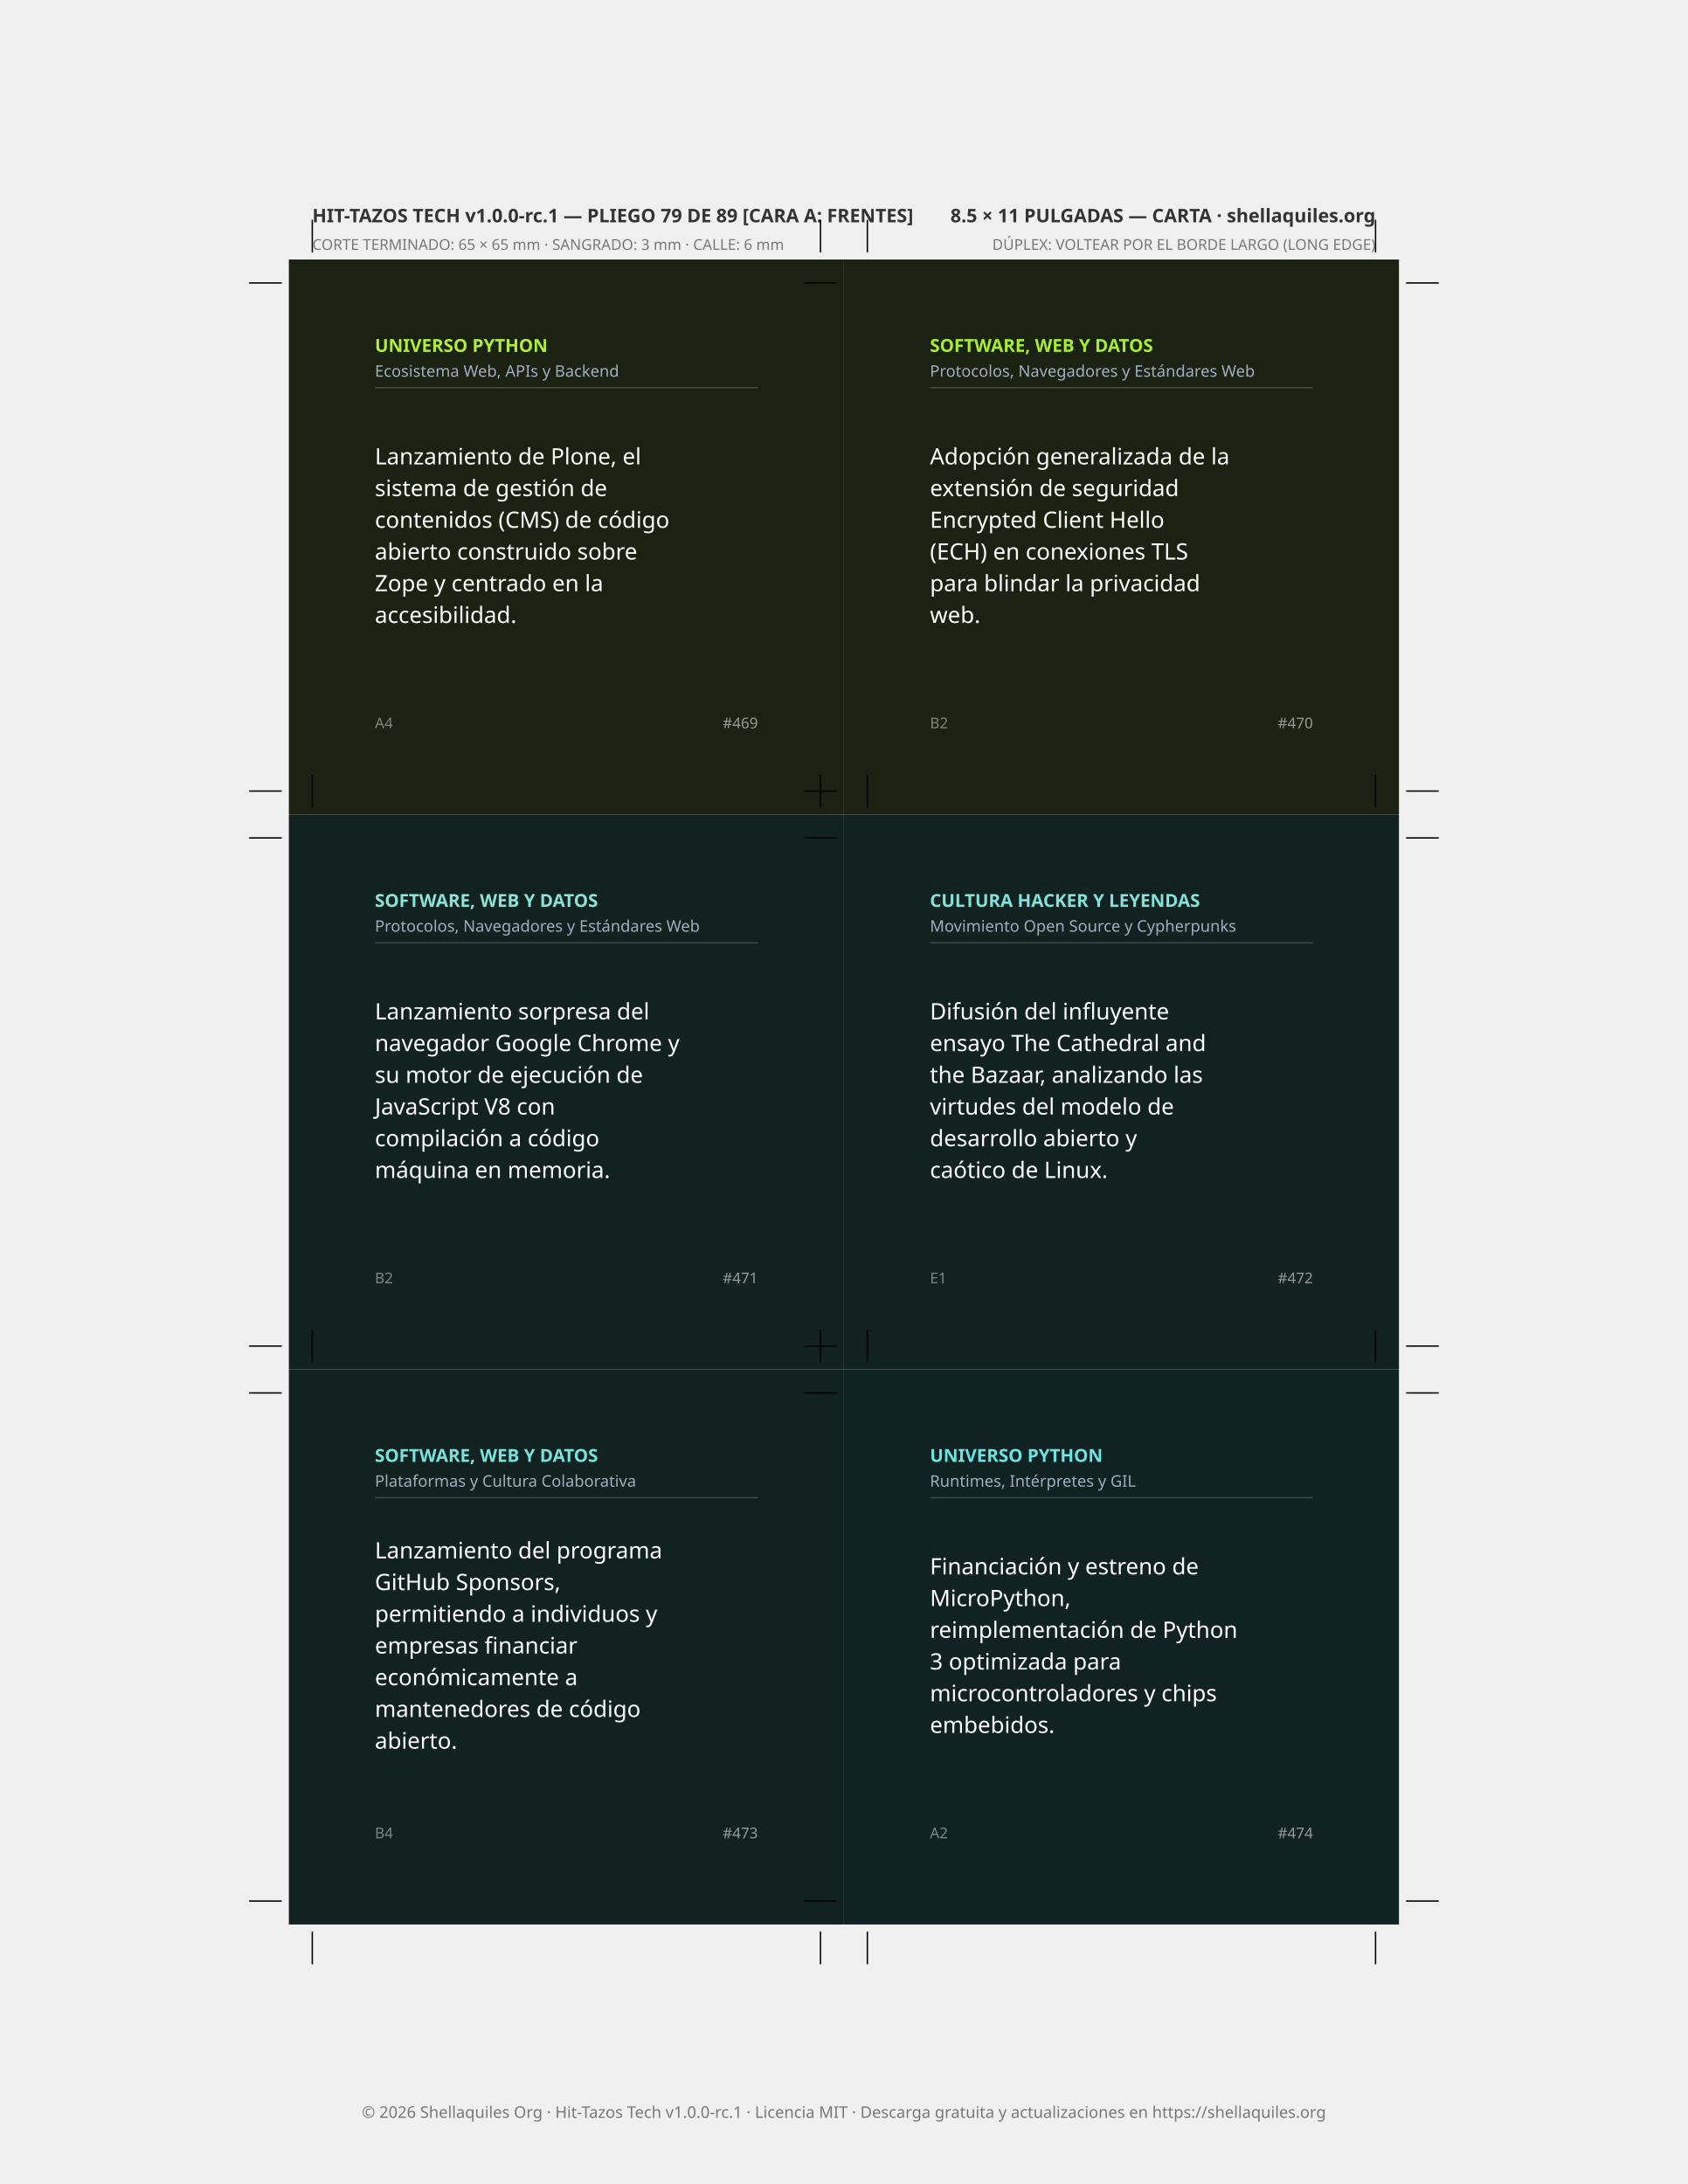
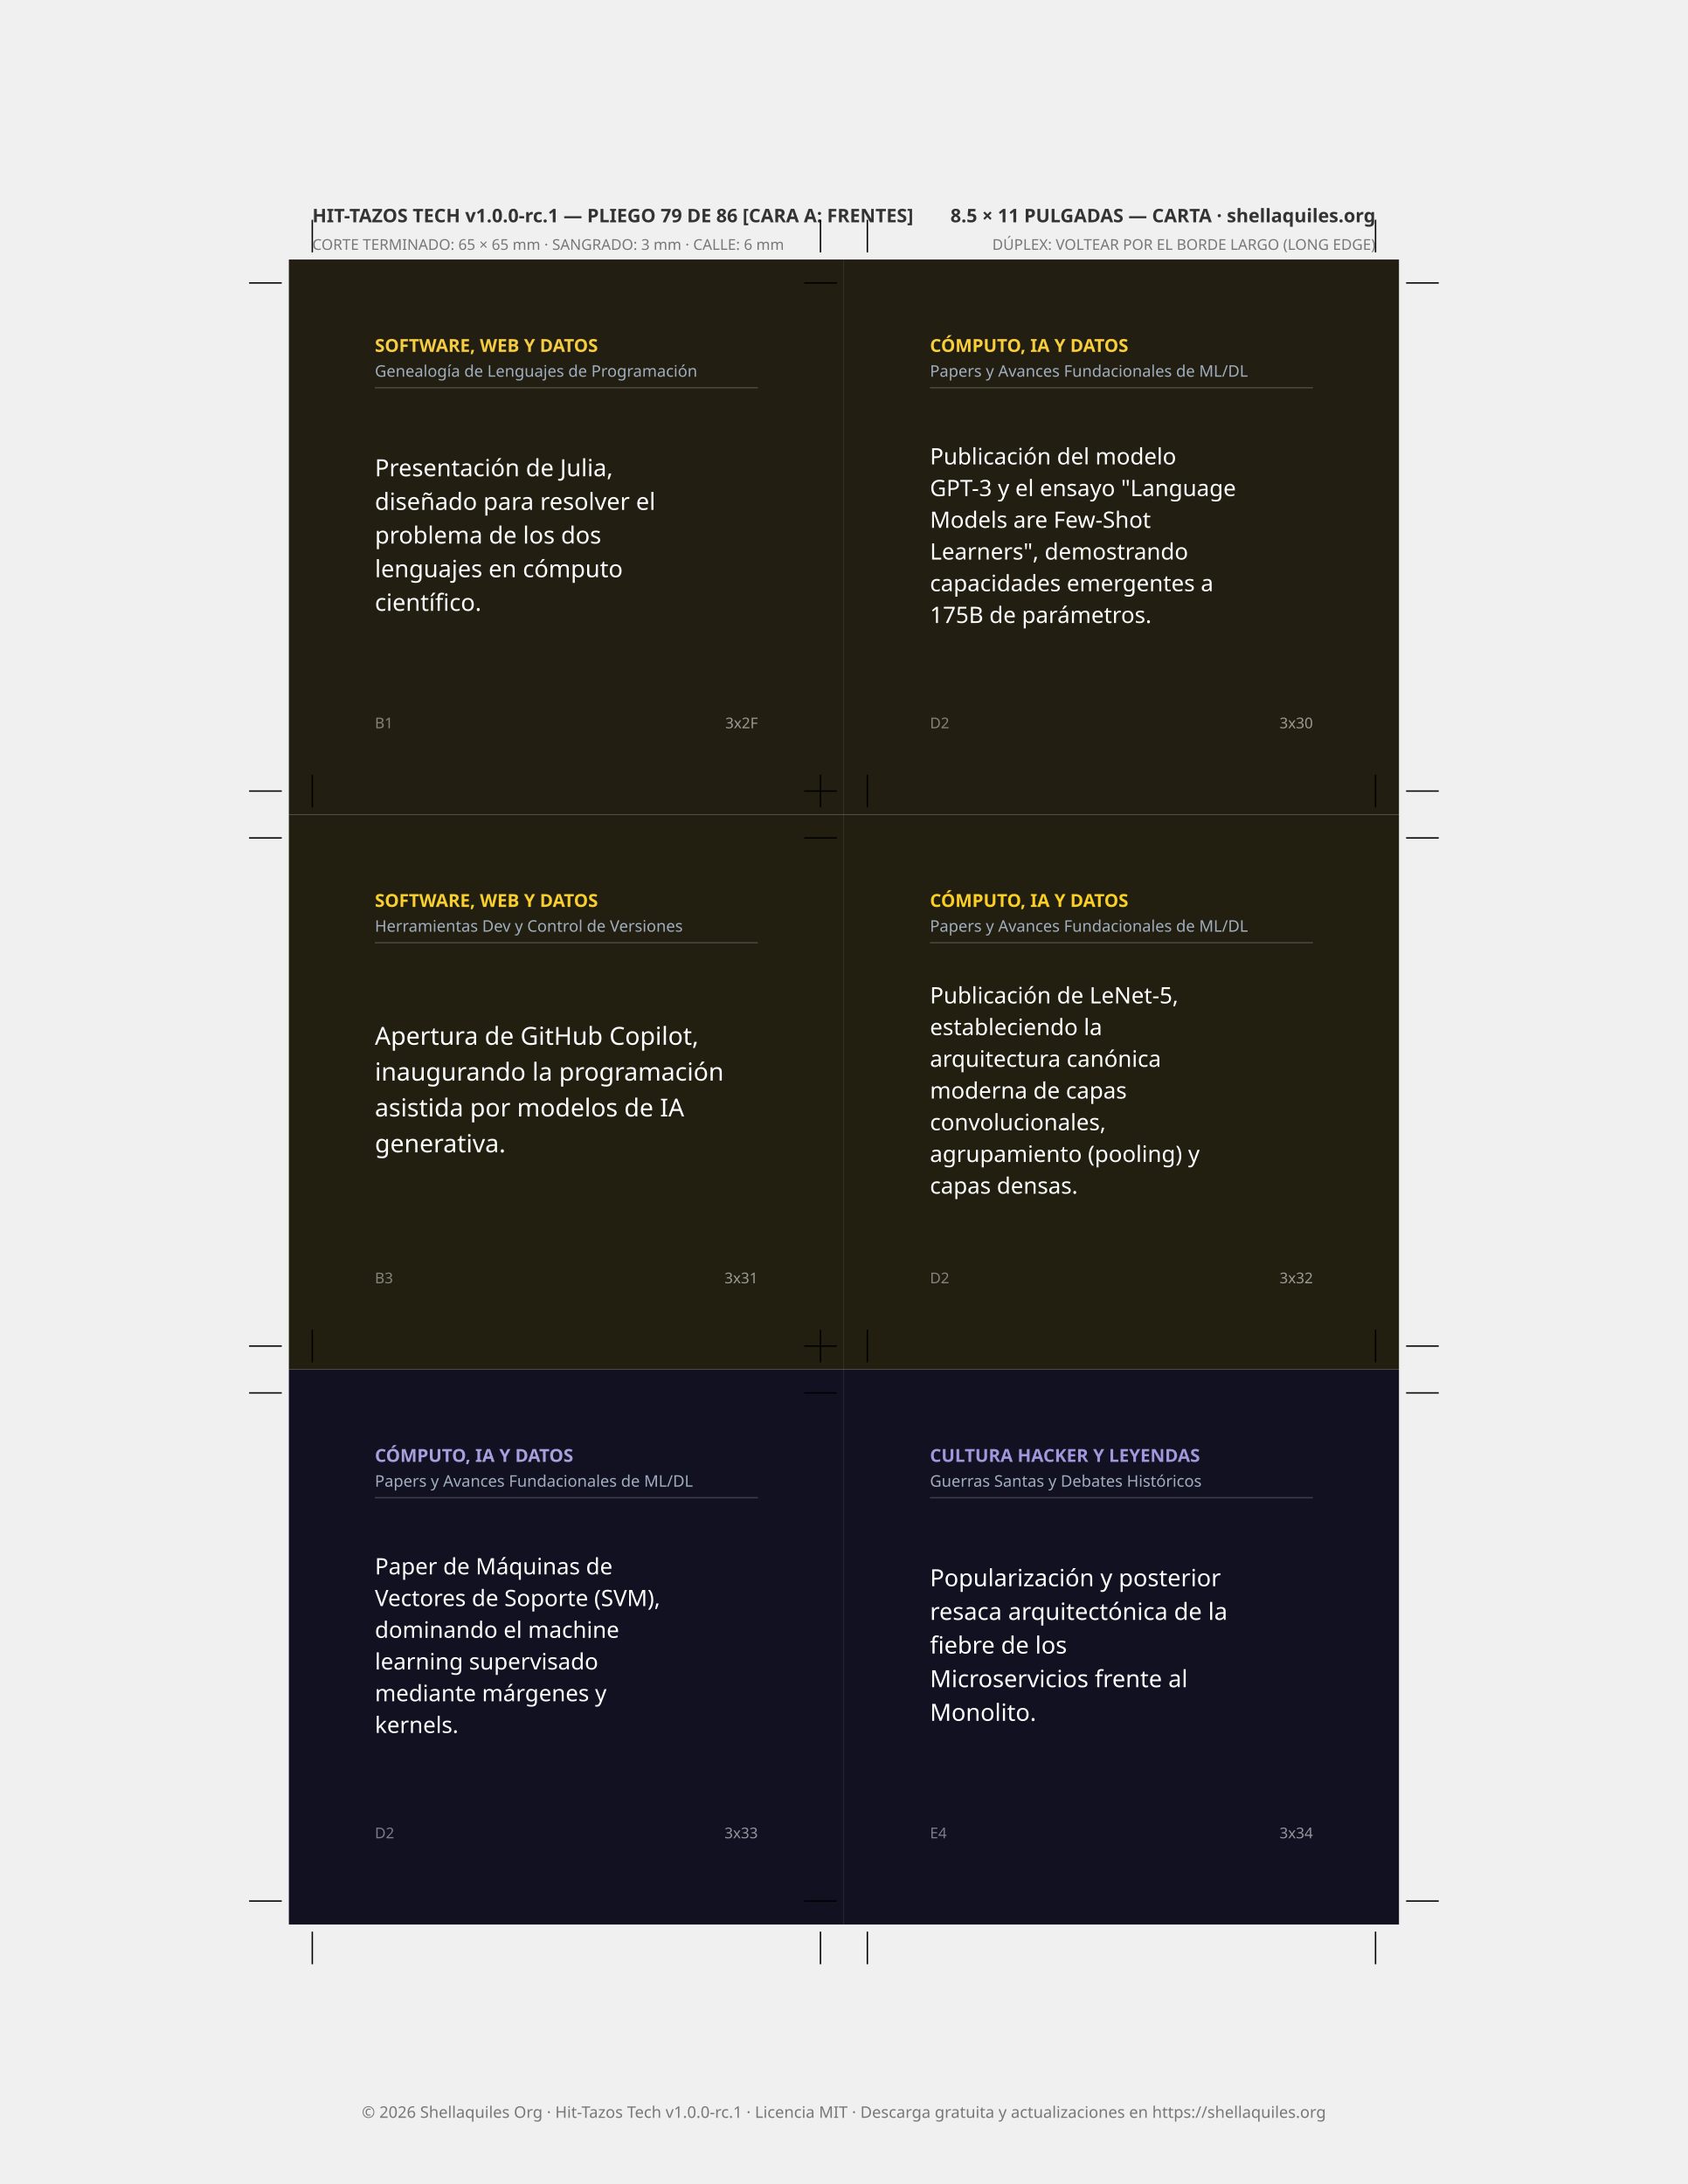
<svg xmlns="http://www.w3.org/2000/svg" width="215.9mm" height="279.4mm" viewBox="0 0 612 792" style="background-color: #ffffff;">
  <g id="encabezado_pliego">
-     <text x="113.24" y="80.61" font-family="'Outfit', sans-serif" font-size="6.8" font-weight="700" fill="#333333">HIT-TAZOS TECH v1.0.0-rc.1 — PLIEGO 79 DE 89 [CARA A: FRENTES]</text>
+     <text x="113.24" y="80.61" font-family="'Outfit', sans-serif" font-size="6.8" font-weight="700" fill="#333333">HIT-TAZOS TECH v1.0.0-rc.1 — PLIEGO 79 DE 86 [CARA A: FRENTES]</text>
    <text x="498.76" y="80.61" font-family="'Outfit', sans-serif" font-size="6.8" font-weight="700" fill="#333333" text-anchor="end">8.5 × 11 PULGADAS — CARTA · shellaquiles.org</text>
    <text x="113.24" y="90.61" font-family="'Outfit', sans-serif" font-size="5.4" font-weight="500" fill="#777777">CORTE TERMINADO: 65 × 65 mm · SANGRADO: 3 mm · CALLE: 6 mm</text>
    <text x="498.76" y="90.61" font-family="'Outfit', sans-serif" font-size="5.4" font-weight="500" fill="#777777" text-anchor="end">DÚPLEX: VOLTEAR POR EL BORDE LARGO (LONG EDGE)</text>
  </g>
  <g id="tarjetas_frente">
-     <g id="carta_469_frente">
+     <g id="carta_3_2F_frente">
      <g stroke="#000000" stroke-width="0.5" stroke-linecap="square">
        <line x1="90.57" y1="102.61" x2="101.91" y2="102.61" />
        <line x1="113.24" y1="79.94" x2="113.24" y2="91.28" />
        <line x1="308.83" y1="102.61" x2="320.17" y2="102.61" />
        <line x1="297.50" y1="79.94" x2="297.50" y2="91.28" />
        <line x1="90.57" y1="286.87" x2="101.91" y2="286.87" />
        <line x1="113.24" y1="298.20" x2="113.24" y2="309.54" />
        <line x1="308.83" y1="286.87" x2="320.17" y2="286.87" />
        <line x1="297.50" y1="298.20" x2="297.50" y2="309.54" />
      </g>
-       <rect x="104.74" y="94.11" width="201.26" height="201.26" fill="#1c2211" />
+       <rect x="104.74" y="94.11" width="201.26" height="201.26" fill="#221e11" />
      <g transform="translate(113.24, 102.61)">
-         <text x="22.68" y="25" font-family="'Outfit', sans-serif" font-size="6.5" font-weight="800" fill="#b1ee3a">UNIVERSO PYTHON</text>
-         <text x="22.68" y="34" font-family="'Outfit', sans-serif" font-size="5.8" font-weight="400" fill="#a0aec0">Ecosistema Web, APIs y Backend</text>
+         <text x="22.68" y="25" font-family="'Outfit', sans-serif" font-size="6.5" font-weight="800" fill="#f6cc41">SOFTWARE, WEB Y DATOS</text>
+         <text x="22.68" y="34" font-family="'Outfit', sans-serif" font-size="5.8" font-weight="400" fill="#a0aec0">Genealogía de Lenguajes de Programación</text>
        <line x1="22.68" y1="38" x2="161.57" y2="38" stroke="rgba(255,255,255,0.18)" stroke-width="0.5" />
-         <text font-family="'Outfit', sans-serif" font-size="8.2" font-weight="400" fill="#ffffff">
-           <tspan x="22.68" y="65.8">Lanzamiento de Plone, el</tspan>
-           <tspan x="22.68" y="77.3">sistema de gestión de</tspan>
-           <tspan x="22.68" y="88.8">contenidos (CMS) de código</tspan>
-           <tspan x="22.68" y="100.3">abierto construido sobre</tspan>
-           <tspan x="22.68" y="111.8">Zope y centrado en la</tspan>
-           <tspan x="22.68" y="123.3">accesibilidad.</tspan>
+         <text font-family="'Outfit', sans-serif" font-size="8.6" font-weight="400" fill="#ffffff">
+           <tspan x="22.68" y="70.1">Presentación de Julia,</tspan>
+           <tspan x="22.68" y="82.3">diseñado para resolver el</tspan>
+           <tspan x="22.68" y="94.5">problema de los dos</tspan>
+           <tspan x="22.68" y="106.7">lenguajes en cómputo</tspan>
+           <tspan x="22.68" y="118.9">científico.</tspan>
        </text>
-         <text x="22.68" y="161.5" font-family="'Outfit', sans-serif" font-size="5.4" font-weight="500" fill="rgba(255,255,255,0.45)">A4</text>
-         <text x="161.57" y="161.5" font-family="'Space Grotesk', sans-serif" font-size="5.4" font-weight="500" fill="rgba(255,255,255,0.55)" text-anchor="end">#469</text>
+         <text x="22.68" y="161.5" font-family="'Outfit', sans-serif" font-size="5.4" font-weight="500" fill="rgba(255,255,255,0.45)">B1</text>
+         <text x="161.57" y="161.5" font-family="'Space Grotesk', sans-serif" font-size="5.4" font-weight="500" fill="rgba(255,255,255,0.55)" text-anchor="end">3x2F</text>
      </g>
    </g>
-     <g id="carta_470_frente">
+     <g id="carta_3_30_frente">
      <g stroke="#000000" stroke-width="0.5" stroke-linecap="square">
        <line x1="291.83" y1="102.61" x2="303.17" y2="102.61" />
        <line x1="314.50" y1="79.94" x2="314.50" y2="91.28" />
        <line x1="510.09" y1="102.61" x2="521.43" y2="102.61" />
        <line x1="498.76" y1="79.94" x2="498.76" y2="91.28" />
        <line x1="291.83" y1="286.87" x2="303.17" y2="286.87" />
        <line x1="314.50" y1="298.20" x2="314.50" y2="309.54" />
        <line x1="510.09" y1="286.87" x2="521.43" y2="286.87" />
        <line x1="498.76" y1="298.20" x2="498.76" y2="309.54" />
      </g>
-       <rect x="306.00" y="94.11" width="201.26" height="201.26" fill="#1c2211" />
+       <rect x="306.00" y="94.11" width="201.26" height="201.26" fill="#221e11" />
      <g transform="translate(314.50, 102.61)">
-         <text x="22.68" y="25" font-family="'Outfit', sans-serif" font-size="6.5" font-weight="800" fill="#a8ee2f">SOFTWARE, WEB Y DATOS</text>
-         <text x="22.68" y="34" font-family="'Outfit', sans-serif" font-size="5.8" font-weight="400" fill="#a0aec0">Protocolos, Navegadores y Estándares Web</text>
+         <text x="22.68" y="25" font-family="'Outfit', sans-serif" font-size="6.5" font-weight="800" fill="#f8ce3a">CÓMPUTO, IA Y DATOS</text>
+         <text x="22.68" y="34" font-family="'Outfit', sans-serif" font-size="5.8" font-weight="400" fill="#a0aec0">Papers y Avances Fundacionales de ML/DL</text>
        <line x1="22.68" y1="38" x2="161.57" y2="38" stroke="rgba(255,255,255,0.18)" stroke-width="0.5" />
        <text font-family="'Outfit', sans-serif" font-size="8.2" font-weight="400" fill="#ffffff">
-           <tspan x="22.68" y="65.8">Adopción generalizada de la</tspan>
-           <tspan x="22.68" y="77.3">extensión de seguridad</tspan>
-           <tspan x="22.68" y="88.8">Encrypted Client Hello</tspan>
-           <tspan x="22.68" y="100.3">(ECH) en conexiones TLS</tspan>
-           <tspan x="22.68" y="111.8">para blindar la privacidad</tspan>
-           <tspan x="22.68" y="123.3">web.</tspan>
+           <tspan x="22.68" y="65.8">Publicación del modelo</tspan>
+           <tspan x="22.68" y="77.3">GPT-3 y el ensayo "Language</tspan>
+           <tspan x="22.68" y="88.8">Models are Few-Shot</tspan>
+           <tspan x="22.68" y="100.3">Learners", demostrando</tspan>
+           <tspan x="22.68" y="111.8">capacidades emergentes a</tspan>
+           <tspan x="22.68" y="123.3">175B de parámetros.</tspan>
        </text>
-         <text x="22.68" y="161.5" font-family="'Outfit', sans-serif" font-size="5.4" font-weight="500" fill="rgba(255,255,255,0.45)">B2</text>
-         <text x="161.57" y="161.5" font-family="'Space Grotesk', sans-serif" font-size="5.4" font-weight="500" fill="rgba(255,255,255,0.55)" text-anchor="end">#470</text>
+         <text x="22.68" y="161.5" font-family="'Outfit', sans-serif" font-size="5.4" font-weight="500" fill="rgba(255,255,255,0.45)">D2</text>
+         <text x="161.57" y="161.5" font-family="'Space Grotesk', sans-serif" font-size="5.4" font-weight="500" fill="rgba(255,255,255,0.55)" text-anchor="end">3x30</text>
      </g>
    </g>
-     <g id="carta_471_frente">
+     <g id="carta_3_31_frente">
      <g stroke="#000000" stroke-width="0.5" stroke-linecap="square">
        <line x1="90.57" y1="303.87" x2="101.91" y2="303.87" />
        <line x1="113.24" y1="281.20" x2="113.24" y2="292.54" />
        <line x1="308.83" y1="303.87" x2="320.17" y2="303.87" />
        <line x1="297.50" y1="281.20" x2="297.50" y2="292.54" />
        <line x1="90.57" y1="488.13" x2="101.91" y2="488.13" />
        <line x1="113.24" y1="499.46" x2="113.24" y2="510.80" />
        <line x1="308.83" y1="488.13" x2="320.17" y2="488.13" />
        <line x1="297.50" y1="499.46" x2="297.50" y2="510.80" />
      </g>
-       <rect x="104.74" y="295.37" width="201.26" height="201.26" fill="#112220" />
+       <rect x="104.74" y="295.37" width="201.26" height="201.26" fill="#221f11" />
      <g transform="translate(113.24, 303.87)">
-         <text x="22.68" y="25" font-family="'Outfit', sans-serif" font-size="6.5" font-weight="800" fill="#8be4d8">SOFTWARE, WEB Y DATOS</text>
-         <text x="22.68" y="34" font-family="'Outfit', sans-serif" font-size="5.8" font-weight="400" fill="#a0aec0">Protocolos, Navegadores y Estándares Web</text>
+         <text x="22.68" y="25" font-family="'Outfit', sans-serif" font-size="6.5" font-weight="800" fill="#f9ce2f">SOFTWARE, WEB Y DATOS</text>
+         <text x="22.68" y="34" font-family="'Outfit', sans-serif" font-size="5.8" font-weight="400" fill="#a0aec0">Herramientas Dev y Control de Versiones</text>
        <line x1="22.68" y1="38" x2="161.57" y2="38" stroke="rgba(255,255,255,0.18)" stroke-width="0.5" />
-         <text font-family="'Outfit', sans-serif" font-size="8.2" font-weight="400" fill="#ffffff">
-           <tspan x="22.68" y="65.8">Lanzamiento sorpresa del</tspan>
-           <tspan x="22.68" y="77.3">navegador Google Chrome y</tspan>
-           <tspan x="22.68" y="88.8">su motor de ejecución de</tspan>
-           <tspan x="22.68" y="100.3">JavaScript V8 con</tspan>
-           <tspan x="22.68" y="111.8">compilación a código</tspan>
-           <tspan x="22.68" y="123.3">máquina en memoria.</tspan>
+         <text font-family="'Outfit', sans-serif" font-size="9" font-weight="400" fill="#ffffff">
+           <tspan x="22.68" y="75.0">Apertura de GitHub Copilot,</tspan>
+           <tspan x="22.68" y="88.0">inaugurando la programación</tspan>
+           <tspan x="22.68" y="101.0">asistida por modelos de IA</tspan>
+           <tspan x="22.68" y="114.0">generativa.</tspan>
        </text>
-         <text x="22.68" y="161.5" font-family="'Outfit', sans-serif" font-size="5.4" font-weight="500" fill="rgba(255,255,255,0.45)">B2</text>
-         <text x="161.57" y="161.5" font-family="'Space Grotesk', sans-serif" font-size="5.4" font-weight="500" fill="rgba(255,255,255,0.55)" text-anchor="end">#471</text>
+         <text x="22.68" y="161.5" font-family="'Outfit', sans-serif" font-size="5.4" font-weight="500" fill="rgba(255,255,255,0.45)">B3</text>
+         <text x="161.57" y="161.5" font-family="'Space Grotesk', sans-serif" font-size="5.4" font-weight="500" fill="rgba(255,255,255,0.55)" text-anchor="end">3x31</text>
      </g>
    </g>
-     <g id="carta_472_frente">
+     <g id="carta_3_32_frente">
      <g stroke="#000000" stroke-width="0.5" stroke-linecap="square">
        <line x1="291.83" y1="303.87" x2="303.17" y2="303.87" />
        <line x1="314.50" y1="281.20" x2="314.50" y2="292.54" />
        <line x1="510.09" y1="303.87" x2="521.43" y2="303.87" />
        <line x1="498.76" y1="281.20" x2="498.76" y2="292.54" />
        <line x1="291.83" y1="488.13" x2="303.17" y2="488.13" />
        <line x1="314.50" y1="499.46" x2="314.50" y2="510.80" />
        <line x1="510.09" y1="488.13" x2="521.43" y2="488.13" />
        <line x1="498.76" y1="499.46" x2="498.76" y2="510.80" />
      </g>
-       <rect x="306.00" y="295.37" width="201.26" height="201.26" fill="#112221" />
+       <rect x="306.00" y="295.37" width="201.26" height="201.26" fill="#221f11" />
      <g transform="translate(314.50, 303.87)">
-         <text x="22.68" y="25" font-family="'Outfit', sans-serif" font-size="6.5" font-weight="800" fill="#82e3da">CULTURA HACKER Y LEYENDAS</text>
-         <text x="22.68" y="34" font-family="'Outfit', sans-serif" font-size="5.8" font-weight="400" fill="#a0aec0">Movimiento Open Source y Cypherpunks</text>
+         <text x="22.68" y="25" font-family="'Outfit', sans-serif" font-size="6.5" font-weight="800" fill="#fbcf23">CÓMPUTO, IA Y DATOS</text>
+         <text x="22.68" y="34" font-family="'Outfit', sans-serif" font-size="5.8" font-weight="400" fill="#a0aec0">Papers y Avances Fundacionales de ML/DL</text>
        <line x1="22.68" y1="38" x2="161.57" y2="38" stroke="rgba(255,255,255,0.18)" stroke-width="0.5" />
        <text font-family="'Outfit', sans-serif" font-size="8.2" font-weight="400" fill="#ffffff">
-           <tspan x="22.68" y="65.8">Difusión del influyente</tspan>
-           <tspan x="22.68" y="77.3">ensayo The Cathedral and</tspan>
-           <tspan x="22.68" y="88.8">the Bazaar, analizando las</tspan>
-           <tspan x="22.68" y="100.3">virtudes del modelo de</tspan>
-           <tspan x="22.68" y="111.8">desarrollo abierto y</tspan>
-           <tspan x="22.68" y="123.3">caótico de Linux.</tspan>
+           <tspan x="22.68" y="60.0">Publicación de LeNet-5,</tspan>
+           <tspan x="22.68" y="71.5">estableciendo la</tspan>
+           <tspan x="22.68" y="83.0">arquitectura canónica</tspan>
+           <tspan x="22.68" y="94.5">moderna de capas</tspan>
+           <tspan x="22.68" y="106.0">convolucionales,</tspan>
+           <tspan x="22.68" y="117.5">agrupamiento (pooling) y</tspan>
+           <tspan x="22.68" y="129.0">capas densas.</tspan>
        </text>
-         <text x="22.68" y="161.5" font-family="'Outfit', sans-serif" font-size="5.4" font-weight="500" fill="rgba(255,255,255,0.45)">E1</text>
-         <text x="161.57" y="161.5" font-family="'Space Grotesk', sans-serif" font-size="5.4" font-weight="500" fill="rgba(255,255,255,0.55)" text-anchor="end">#472</text>
+         <text x="22.68" y="161.5" font-family="'Outfit', sans-serif" font-size="5.4" font-weight="500" fill="rgba(255,255,255,0.45)">D2</text>
+         <text x="161.57" y="161.5" font-family="'Space Grotesk', sans-serif" font-size="5.4" font-weight="500" fill="rgba(255,255,255,0.55)" text-anchor="end">3x32</text>
      </g>
    </g>
-     <g id="carta_473_frente">
+     <g id="carta_3_33_frente">
      <g stroke="#000000" stroke-width="0.5" stroke-linecap="square">
        <line x1="90.57" y1="505.13" x2="101.91" y2="505.13" />
        <line x1="113.24" y1="482.46" x2="113.24" y2="493.80" />
        <line x1="308.83" y1="505.13" x2="320.17" y2="505.13" />
        <line x1="297.50" y1="482.46" x2="297.50" y2="493.80" />
        <line x1="90.57" y1="689.39" x2="101.91" y2="689.39" />
        <line x1="113.24" y1="700.72" x2="113.24" y2="712.06" />
        <line x1="308.83" y1="689.39" x2="320.17" y2="689.39" />
        <line x1="297.50" y1="700.72" x2="297.50" y2="712.06" />
      </g>
-       <rect x="104.74" y="496.63" width="201.26" height="201.26" fill="#112221" />
+       <rect x="104.74" y="496.63" width="201.26" height="201.26" fill="#121122" />
      <g transform="translate(113.24, 505.13)">
-         <text x="22.68" y="25" font-family="'Outfit', sans-serif" font-size="6.5" font-weight="800" fill="#78e3dd">SOFTWARE, WEB Y DATOS</text>
-         <text x="22.68" y="34" font-family="'Outfit', sans-serif" font-size="5.8" font-weight="400" fill="#a0aec0">Plataformas y Cultura Colaborativa</text>
+         <text x="22.68" y="25" font-family="'Outfit', sans-serif" font-size="6.5" font-weight="800" fill="#a6a1de">CÓMPUTO, IA Y DATOS</text>
+         <text x="22.68" y="34" font-family="'Outfit', sans-serif" font-size="5.8" font-weight="400" fill="#a0aec0">Papers y Avances Fundacionales de ML/DL</text>
        <line x1="22.68" y1="38" x2="161.57" y2="38" stroke="rgba(255,255,255,0.18)" stroke-width="0.5" />
        <text font-family="'Outfit', sans-serif" font-size="8.2" font-weight="400" fill="#ffffff">
-           <tspan x="22.68" y="60.0">Lanzamiento del programa</tspan>
-           <tspan x="22.68" y="71.5">GitHub Sponsors,</tspan>
-           <tspan x="22.68" y="83.0">permitiendo a individuos y</tspan>
-           <tspan x="22.68" y="94.5">empresas financiar</tspan>
-           <tspan x="22.68" y="106.0">económicamente a</tspan>
-           <tspan x="22.68" y="117.5">mantenedores de código</tspan>
-           <tspan x="22.68" y="129.0">abierto.</tspan>
+           <tspan x="22.68" y="65.8">Paper de Máquinas de</tspan>
+           <tspan x="22.68" y="77.3">Vectores de Soporte (SVM),</tspan>
+           <tspan x="22.68" y="88.8">dominando el machine</tspan>
+           <tspan x="22.68" y="100.3">learning supervisado</tspan>
+           <tspan x="22.68" y="111.8">mediante márgenes y</tspan>
+           <tspan x="22.68" y="123.3">kernels.</tspan>
        </text>
-         <text x="22.68" y="161.5" font-family="'Outfit', sans-serif" font-size="5.4" font-weight="500" fill="rgba(255,255,255,0.45)">B4</text>
-         <text x="161.57" y="161.5" font-family="'Space Grotesk', sans-serif" font-size="5.4" font-weight="500" fill="rgba(255,255,255,0.55)" text-anchor="end">#473</text>
+         <text x="22.68" y="161.5" font-family="'Outfit', sans-serif" font-size="5.4" font-weight="500" fill="rgba(255,255,255,0.45)">D2</text>
+         <text x="161.57" y="161.5" font-family="'Space Grotesk', sans-serif" font-size="5.4" font-weight="500" fill="rgba(255,255,255,0.55)" text-anchor="end">3x33</text>
      </g>
    </g>
-     <g id="carta_474_frente">
+     <g id="carta_3_34_frente">
      <g stroke="#000000" stroke-width="0.5" stroke-linecap="square">
        <line x1="291.83" y1="505.13" x2="303.17" y2="505.13" />
        <line x1="314.50" y1="482.46" x2="314.50" y2="493.80" />
        <line x1="510.09" y1="505.13" x2="521.43" y2="505.13" />
        <line x1="498.76" y1="482.46" x2="498.76" y2="493.80" />
        <line x1="291.83" y1="689.39" x2="303.17" y2="689.39" />
        <line x1="314.50" y1="700.72" x2="314.50" y2="712.06" />
        <line x1="510.09" y1="689.39" x2="521.43" y2="689.39" />
        <line x1="498.76" y1="700.72" x2="498.76" y2="712.06" />
      </g>
-       <rect x="306.00" y="496.63" width="201.26" height="201.26" fill="#112222" />
+       <rect x="306.00" y="496.63" width="201.26" height="201.26" fill="#121122" />
      <g transform="translate(314.50, 505.13)">
-         <text x="22.68" y="25" font-family="'Outfit', sans-serif" font-size="6.5" font-weight="800" fill="#6ce4e2">UNIVERSO PYTHON</text>
-         <text x="22.68" y="34" font-family="'Outfit', sans-serif" font-size="5.8" font-weight="400" fill="#a0aec0">Runtimes, Intérpretes y GIL</text>
+         <text x="22.68" y="25" font-family="'Outfit', sans-serif" font-size="6.5" font-weight="800" fill="#9f98dd">CULTURA HACKER Y LEYENDAS</text>
+         <text x="22.68" y="34" font-family="'Outfit', sans-serif" font-size="5.8" font-weight="400" fill="#a0aec0">Guerras Santas y Debates Históricos</text>
        <line x1="22.68" y1="38" x2="161.57" y2="38" stroke="rgba(255,255,255,0.18)" stroke-width="0.5" />
-         <text font-family="'Outfit', sans-serif" font-size="8.2" font-weight="400" fill="#ffffff">
-           <tspan x="22.68" y="65.8">Financiación y estreno de</tspan>
-           <tspan x="22.68" y="77.3">MicroPython,</tspan>
-           <tspan x="22.68" y="88.8">reimplementación de Python</tspan>
-           <tspan x="22.68" y="100.3">3 optimizada para</tspan>
-           <tspan x="22.68" y="111.8">microcontroladores y chips</tspan>
-           <tspan x="22.68" y="123.3">embebidos.</tspan>
+         <text font-family="'Outfit', sans-serif" font-size="8.6" font-weight="400" fill="#ffffff">
+           <tspan x="22.68" y="70.1">Popularización y posterior</tspan>
+           <tspan x="22.68" y="82.3">resaca arquitectónica de la</tspan>
+           <tspan x="22.68" y="94.5">fiebre de los</tspan>
+           <tspan x="22.68" y="106.7">Microservicios frente al</tspan>
+           <tspan x="22.68" y="118.9">Monolito.</tspan>
        </text>
-         <text x="22.68" y="161.5" font-family="'Outfit', sans-serif" font-size="5.4" font-weight="500" fill="rgba(255,255,255,0.45)">A2</text>
-         <text x="161.57" y="161.5" font-family="'Space Grotesk', sans-serif" font-size="5.4" font-weight="500" fill="rgba(255,255,255,0.55)" text-anchor="end">#474</text>
+         <text x="22.68" y="161.5" font-family="'Outfit', sans-serif" font-size="5.4" font-weight="500" fill="rgba(255,255,255,0.45)">E4</text>
+         <text x="161.57" y="161.5" font-family="'Space Grotesk', sans-serif" font-size="5.4" font-weight="500" fill="rgba(255,255,255,0.55)" text-anchor="end">3x34</text>
      </g>
    </g>
  </g>
  <g id="pie_pliego">
    <text x="306.00" y="768.00" font-family="'Outfit', sans-serif" font-size="5.8" font-weight="500" fill="#777777" text-anchor="middle">© 2026 Shellaquiles Org · Hit-Tazos Tech v1.0.0-rc.1 · Licencia MIT · Descarga gratuita y actualizaciones en https://shellaquiles.org</text>
  </g>
</svg>
